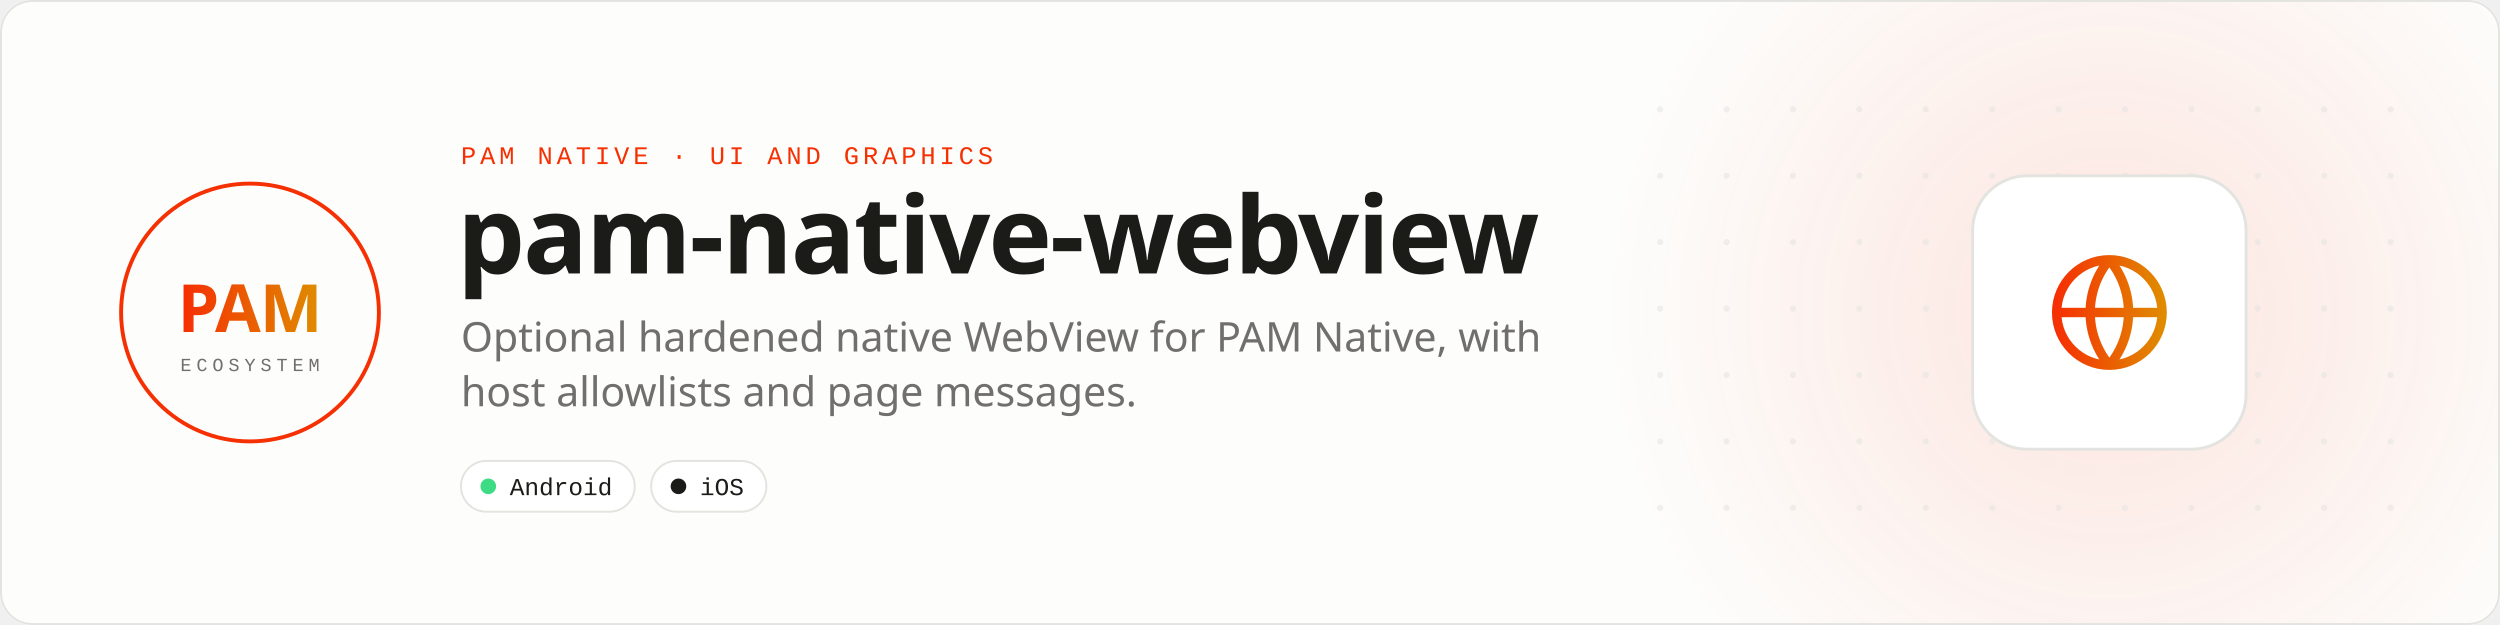
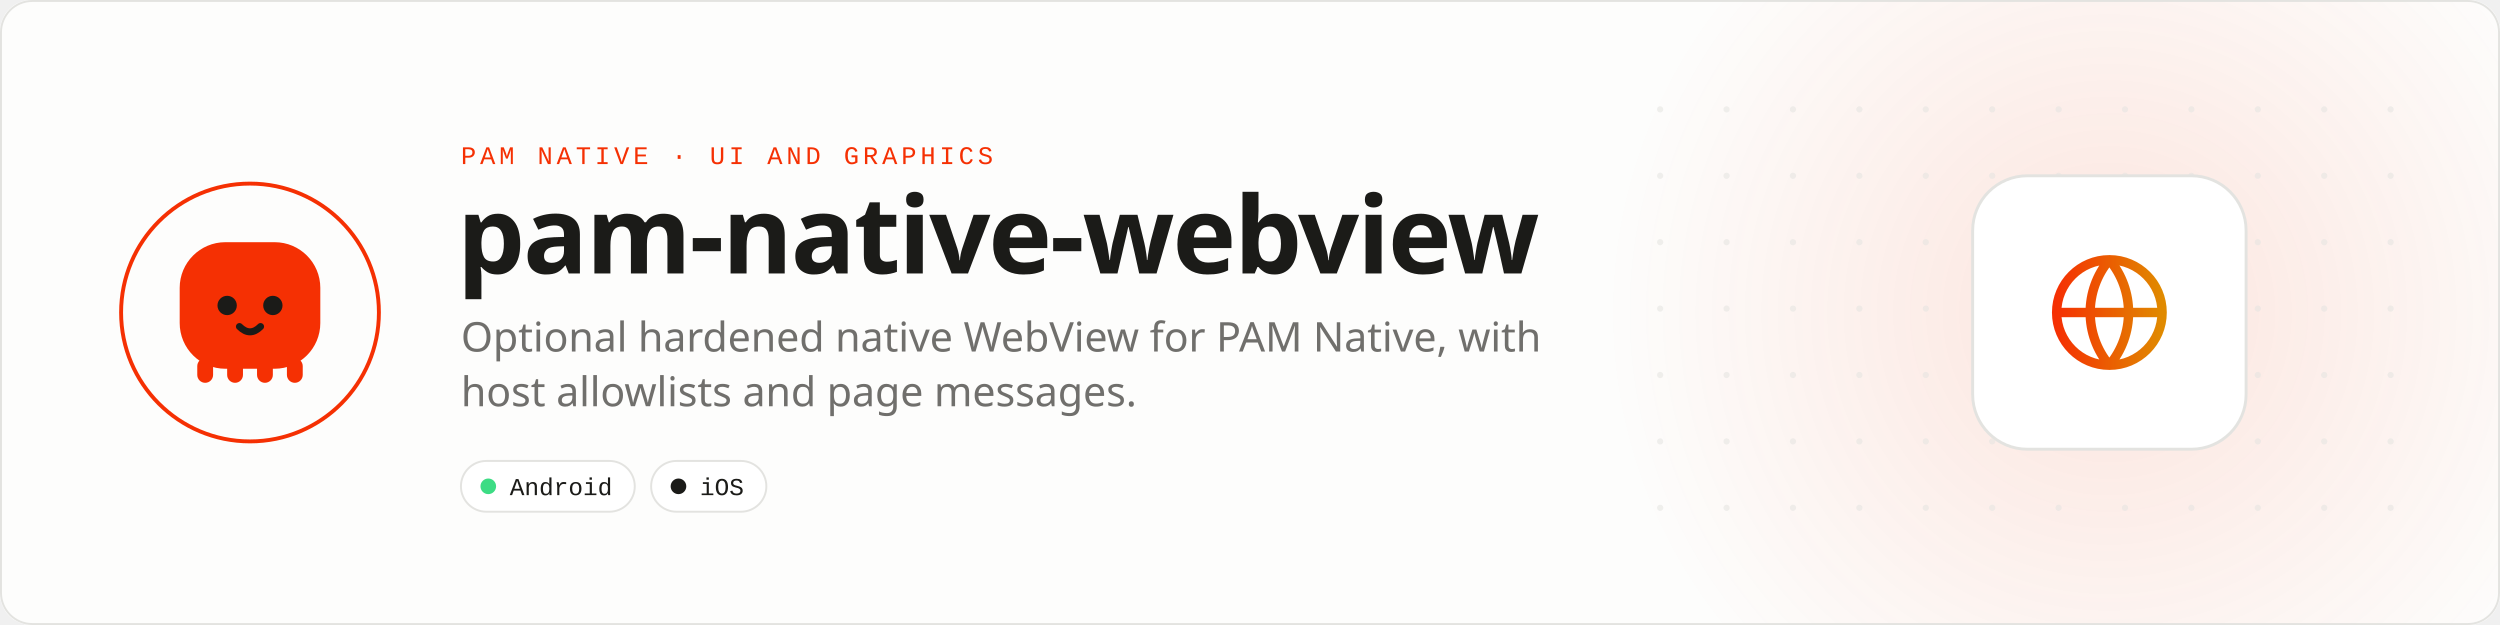
<svg xmlns="http://www.w3.org/2000/svg" viewBox="0 0 1280 320" width="1280" height="320" role="img" aria-label="pam-native-webview: Optional hardened native WebView for PAM Native, with host allowlists and page messages.">
  <defs>
    <linearGradient id="pg" x1="0" y1="0" x2="1" y2="0">
      <stop offset="0" stop-color="#f53003" />
      <stop offset="1" stop-color="#e08a00" />
    </linearGradient>
    <radialGradient id="gl">
      <stop offset="0" stop-color="#f53003" stop-opacity=".12" />
      <stop offset="1" stop-color="#f53003" stop-opacity="0" />
    </radialGradient>
    <clipPath id="cl">
      <rect width="1280" height="320" rx="16" />
    </clipPath>
  </defs>
  <g clip-path="url(#cl)">
    <rect width="1280" height="320" fill="#fdfdfc" />
    <circle cx="1080" cy="160" r="260" fill="url(#gl)" />
    <g fill="#e3e3e0" opacity=".55">
      <circle cx="850" cy="56" r="1.6" />
      <circle cx="850" cy="90" r="1.6" />
      <circle cx="850" cy="124" r="1.6" />
      <circle cx="850" cy="158" r="1.6" />
      <circle cx="850" cy="192" r="1.6" />
      <circle cx="850" cy="226" r="1.6" />
      <circle cx="850" cy="260" r="1.6" />
      <circle cx="884" cy="56" r="1.6" />
      <circle cx="884" cy="90" r="1.6" />
      <circle cx="884" cy="124" r="1.6" />
      <circle cx="884" cy="158" r="1.6" />
      <circle cx="884" cy="192" r="1.6" />
      <circle cx="884" cy="226" r="1.6" />
      <circle cx="884" cy="260" r="1.6" />
      <circle cx="918" cy="56" r="1.6" />
      <circle cx="918" cy="90" r="1.6" />
      <circle cx="918" cy="124" r="1.6" />
      <circle cx="918" cy="158" r="1.6" />
      <circle cx="918" cy="192" r="1.6" />
      <circle cx="918" cy="226" r="1.6" />
      <circle cx="918" cy="260" r="1.6" />
      <circle cx="952" cy="56" r="1.6" />
      <circle cx="952" cy="90" r="1.6" />
      <circle cx="952" cy="124" r="1.6" />
      <circle cx="952" cy="158" r="1.6" />
      <circle cx="952" cy="192" r="1.6" />
      <circle cx="952" cy="226" r="1.6" />
      <circle cx="952" cy="260" r="1.6" />
      <circle cx="986" cy="56" r="1.6" />
      <circle cx="986" cy="90" r="1.6" />
      <circle cx="986" cy="124" r="1.6" />
      <circle cx="986" cy="158" r="1.6" />
      <circle cx="986" cy="192" r="1.6" />
      <circle cx="986" cy="226" r="1.6" />
      <circle cx="986" cy="260" r="1.6" />
      <circle cx="1020" cy="56" r="1.6" />
      <circle cx="1020" cy="90" r="1.6" />
      <circle cx="1020" cy="124" r="1.6" />
      <circle cx="1020" cy="158" r="1.6" />
      <circle cx="1020" cy="192" r="1.6" />
      <circle cx="1020" cy="226" r="1.6" />
      <circle cx="1020" cy="260" r="1.6" />
      <circle cx="1054" cy="56" r="1.6" />
      <circle cx="1054" cy="90" r="1.6" />
      <circle cx="1054" cy="124" r="1.6" />
      <circle cx="1054" cy="158" r="1.6" />
      <circle cx="1054" cy="192" r="1.6" />
      <circle cx="1054" cy="226" r="1.6" />
      <circle cx="1054" cy="260" r="1.6" />
      <circle cx="1088" cy="56" r="1.6" />
      <circle cx="1088" cy="90" r="1.6" />
      <circle cx="1088" cy="124" r="1.6" />
      <circle cx="1088" cy="158" r="1.6" />
      <circle cx="1088" cy="192" r="1.6" />
      <circle cx="1088" cy="226" r="1.6" />
      <circle cx="1088" cy="260" r="1.6" />
      <circle cx="1122" cy="56" r="1.6" />
      <circle cx="1122" cy="90" r="1.6" />
      <circle cx="1122" cy="124" r="1.6" />
      <circle cx="1122" cy="158" r="1.6" />
      <circle cx="1122" cy="192" r="1.6" />
      <circle cx="1122" cy="226" r="1.6" />
      <circle cx="1122" cy="260" r="1.6" />
      <circle cx="1156" cy="56" r="1.6" />
      <circle cx="1156" cy="90" r="1.6" />
      <circle cx="1156" cy="124" r="1.6" />
      <circle cx="1156" cy="158" r="1.6" />
      <circle cx="1156" cy="192" r="1.6" />
      <circle cx="1156" cy="226" r="1.6" />
      <circle cx="1156" cy="260" r="1.6" />
      <circle cx="1190" cy="56" r="1.6" />
      <circle cx="1190" cy="90" r="1.6" />
      <circle cx="1190" cy="124" r="1.6" />
      <circle cx="1190" cy="158" r="1.6" />
      <circle cx="1190" cy="192" r="1.6" />
      <circle cx="1190" cy="226" r="1.6" />
      <circle cx="1190" cy="260" r="1.6" />
      <circle cx="1224" cy="56" r="1.6" />
      <circle cx="1224" cy="90" r="1.6" />
      <circle cx="1224" cy="124" r="1.6" />
      <circle cx="1224" cy="158" r="1.6" />
      <circle cx="1224" cy="192" r="1.6" />
      <circle cx="1224" cy="226" r="1.6" />
      <circle cx="1224" cy="260" r="1.6" />
    </g>
  </g>
  <rect x=".5" y=".5" width="1279" height="319" rx="16" fill="none" stroke="#e3e3e0" />
  <circle cx="128" cy="160" r="66" fill="#fdfdfc" stroke="#f53003" stroke-width="2" />
  <circle cx="128" cy="160" r="66" fill="none" stroke="#f53003">
    <animate attributeName="r" values="66;92" dur="3s" repeatCount="indefinite" />
    <animate attributeName="stroke-opacity" values=".5;0" dur="3s" repeatCount="indefinite" />
  </circle>
-   <text x="128" y="170" text-anchor="middle" font-family="-apple-system, BlinkMacSystemFont, 'Segoe UI', 'Noto Sans', Helvetica, Arial, sans-serif" font-weight="700" font-size="34" letter-spacing="-.5" fill="url(#pg)">PAM</text>
-   <text x="128" y="190" text-anchor="middle" font-family="ui-monospace, SFMono-Regular, 'SF Mono', Menlo, Consolas, 'Liberation Mono', monospace" font-size="9.5" letter-spacing="2.5" fill="#706f6c">ECOSYSTEM</text>
+   <g transform="translate(74 104.2) scale(.9)">
+     <rect x="30" y="88" width="9" height="14" rx="4.5" fill="#f53003" />
+     <rect x="47" y="88" width="9" height="14" rx="4.5" fill="#f53003" />
+     <rect x="64" y="88" width="9" height="14" rx="4.5" fill="#f53003" />
+     <rect x="81" y="88" width="9" height="14" rx="4.5" fill="#f53003" />
+     <rect x="20" y="22" width="80" height="72" rx="26" fill="#f53003" />
+     <circle cx="47" cy="58" r="5.5" fill="#1b1b18" />
+     <circle cx="73" cy="58" r="5.5" fill="#1b1b18" />
+     <path d="M54 70q6 6 12 0" stroke="#1b1b18" stroke-width="4" stroke-linecap="round" fill="none" />
+   </g>
  <text x="236" y="84" font-family="ui-monospace, SFMono-Regular, 'SF Mono', Menlo, Consolas, 'Liberation Mono', monospace" font-size="13" letter-spacing="2" fill="#f53003">PAM NATIVE · UI AND GRAPHICS</text>
  <text x="234" y="140" font-family="-apple-system, BlinkMacSystemFont, 'Segoe UI', 'Noto Sans', Helvetica, Arial, sans-serif" font-weight="700" font-size="55" letter-spacing="-1" fill="#1b1b18">pam-native-webview</text>
  <text x="236" y="180" font-family="-apple-system, BlinkMacSystemFont, 'Segoe UI', 'Noto Sans', Helvetica, Arial, sans-serif" font-size="21" fill="#706f6c">Optional hardened native WebView for PAM Native, with</text>
  <text x="236" y="208" font-family="-apple-system, BlinkMacSystemFont, 'Segoe UI', 'Noto Sans', Helvetica, Arial, sans-serif" font-size="21" fill="#706f6c">host allowlists and page messages.</text>
  <rect x="236" y="236" width="89" height="26" rx="13" fill="#ffffff" stroke="#e3e3e0" />
  <circle cx="250" cy="249" r="4" fill="#3ddc84" />
  <text x="261" y="253.5" font-family="ui-monospace, SFMono-Regular, 'SF Mono', Menlo, Consolas, 'Liberation Mono', monospace" font-size="12.5" fill="#1b1b18">Android</text>
  <rect x="333.375" y="236" width="59" height="26" rx="13" fill="#ffffff" stroke="#e3e3e0" />
  <circle cx="347.375" cy="249" r="4" fill="#1b1b18" />
  <text x="358.375" y="253.5" font-family="ui-monospace, SFMono-Regular, 'SF Mono', Menlo, Consolas, 'Liberation Mono', monospace" font-size="12.5" fill="#1b1b18">iOS</text>
  <rect x="1010" y="90" width="140" height="140" rx="28" fill="#ffffff" stroke="#e3e3e0" stroke-width="1.5" />
  <g transform="translate(1044 124) scale(3)" fill="none" stroke="url(#pg)" stroke-width="1.6" stroke-linecap="round" stroke-linejoin="round">
    <path d="M3 12a9 9 0 1 0 18 0a9 9 0 1 0 -18 0M3 12h18M12 3a14 14 0 0 1 0 18M12 3a14 14 0 0 0 0 18" />
  </g>
</svg>
